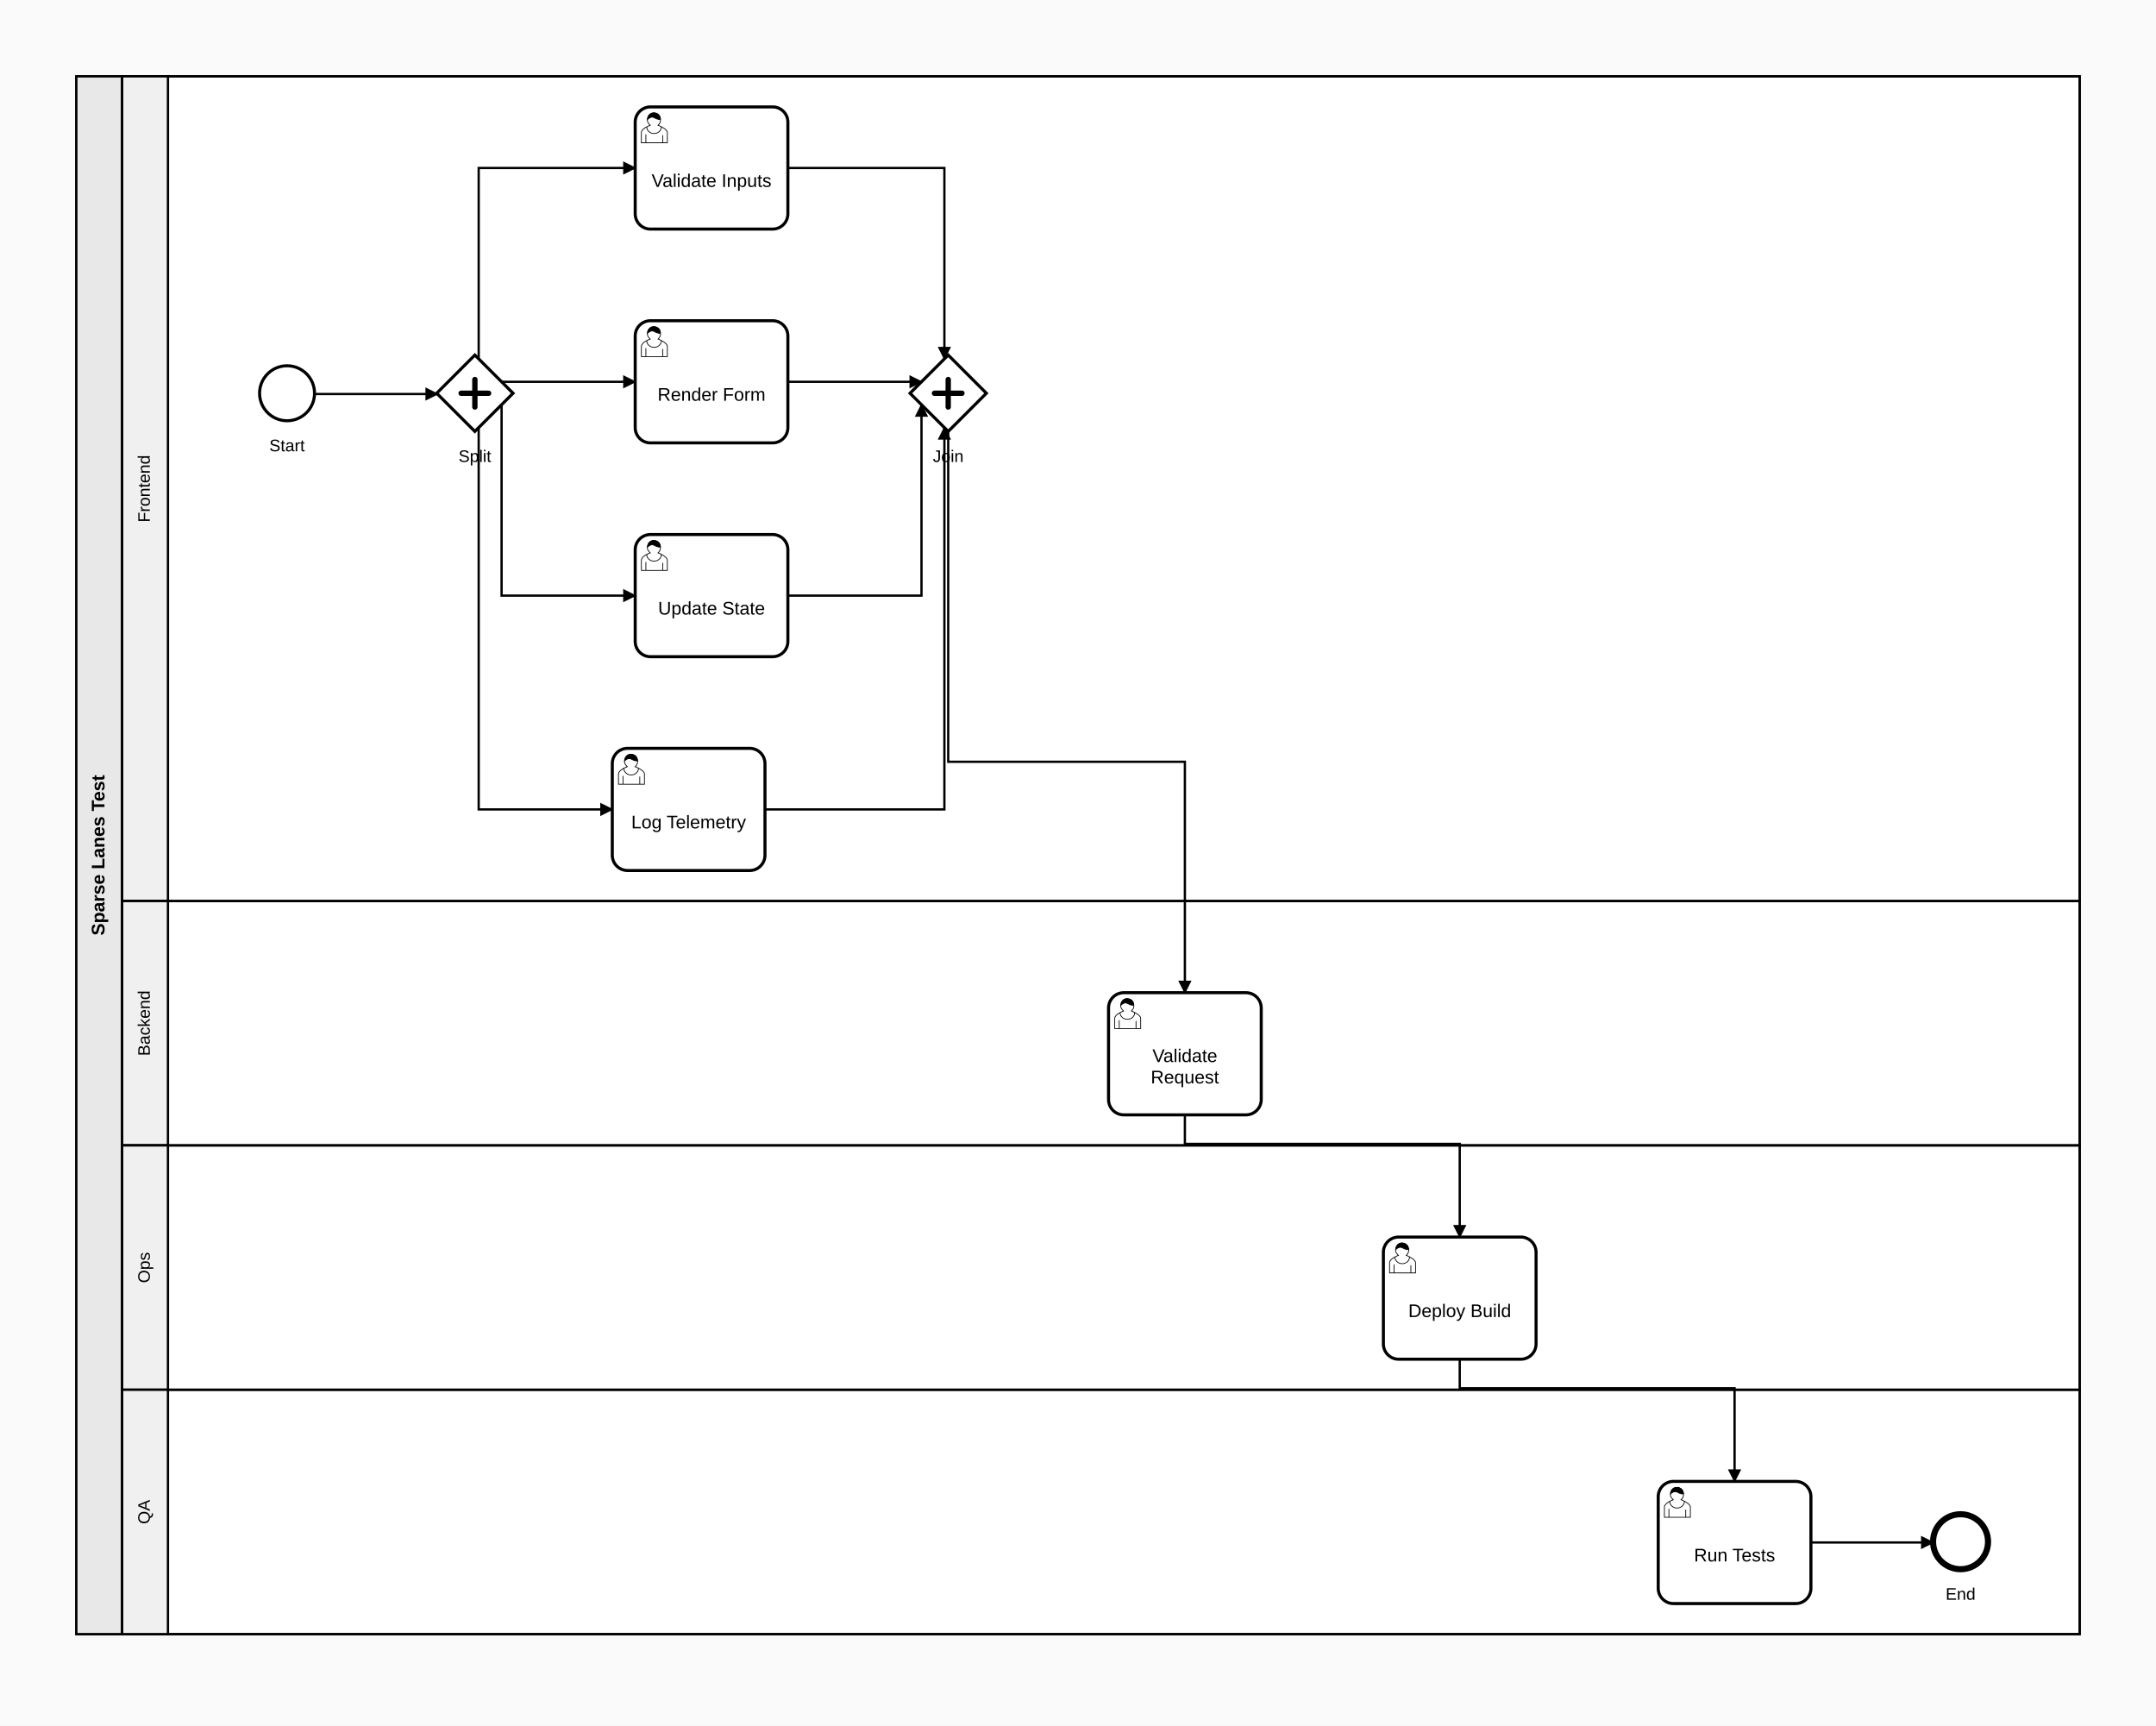
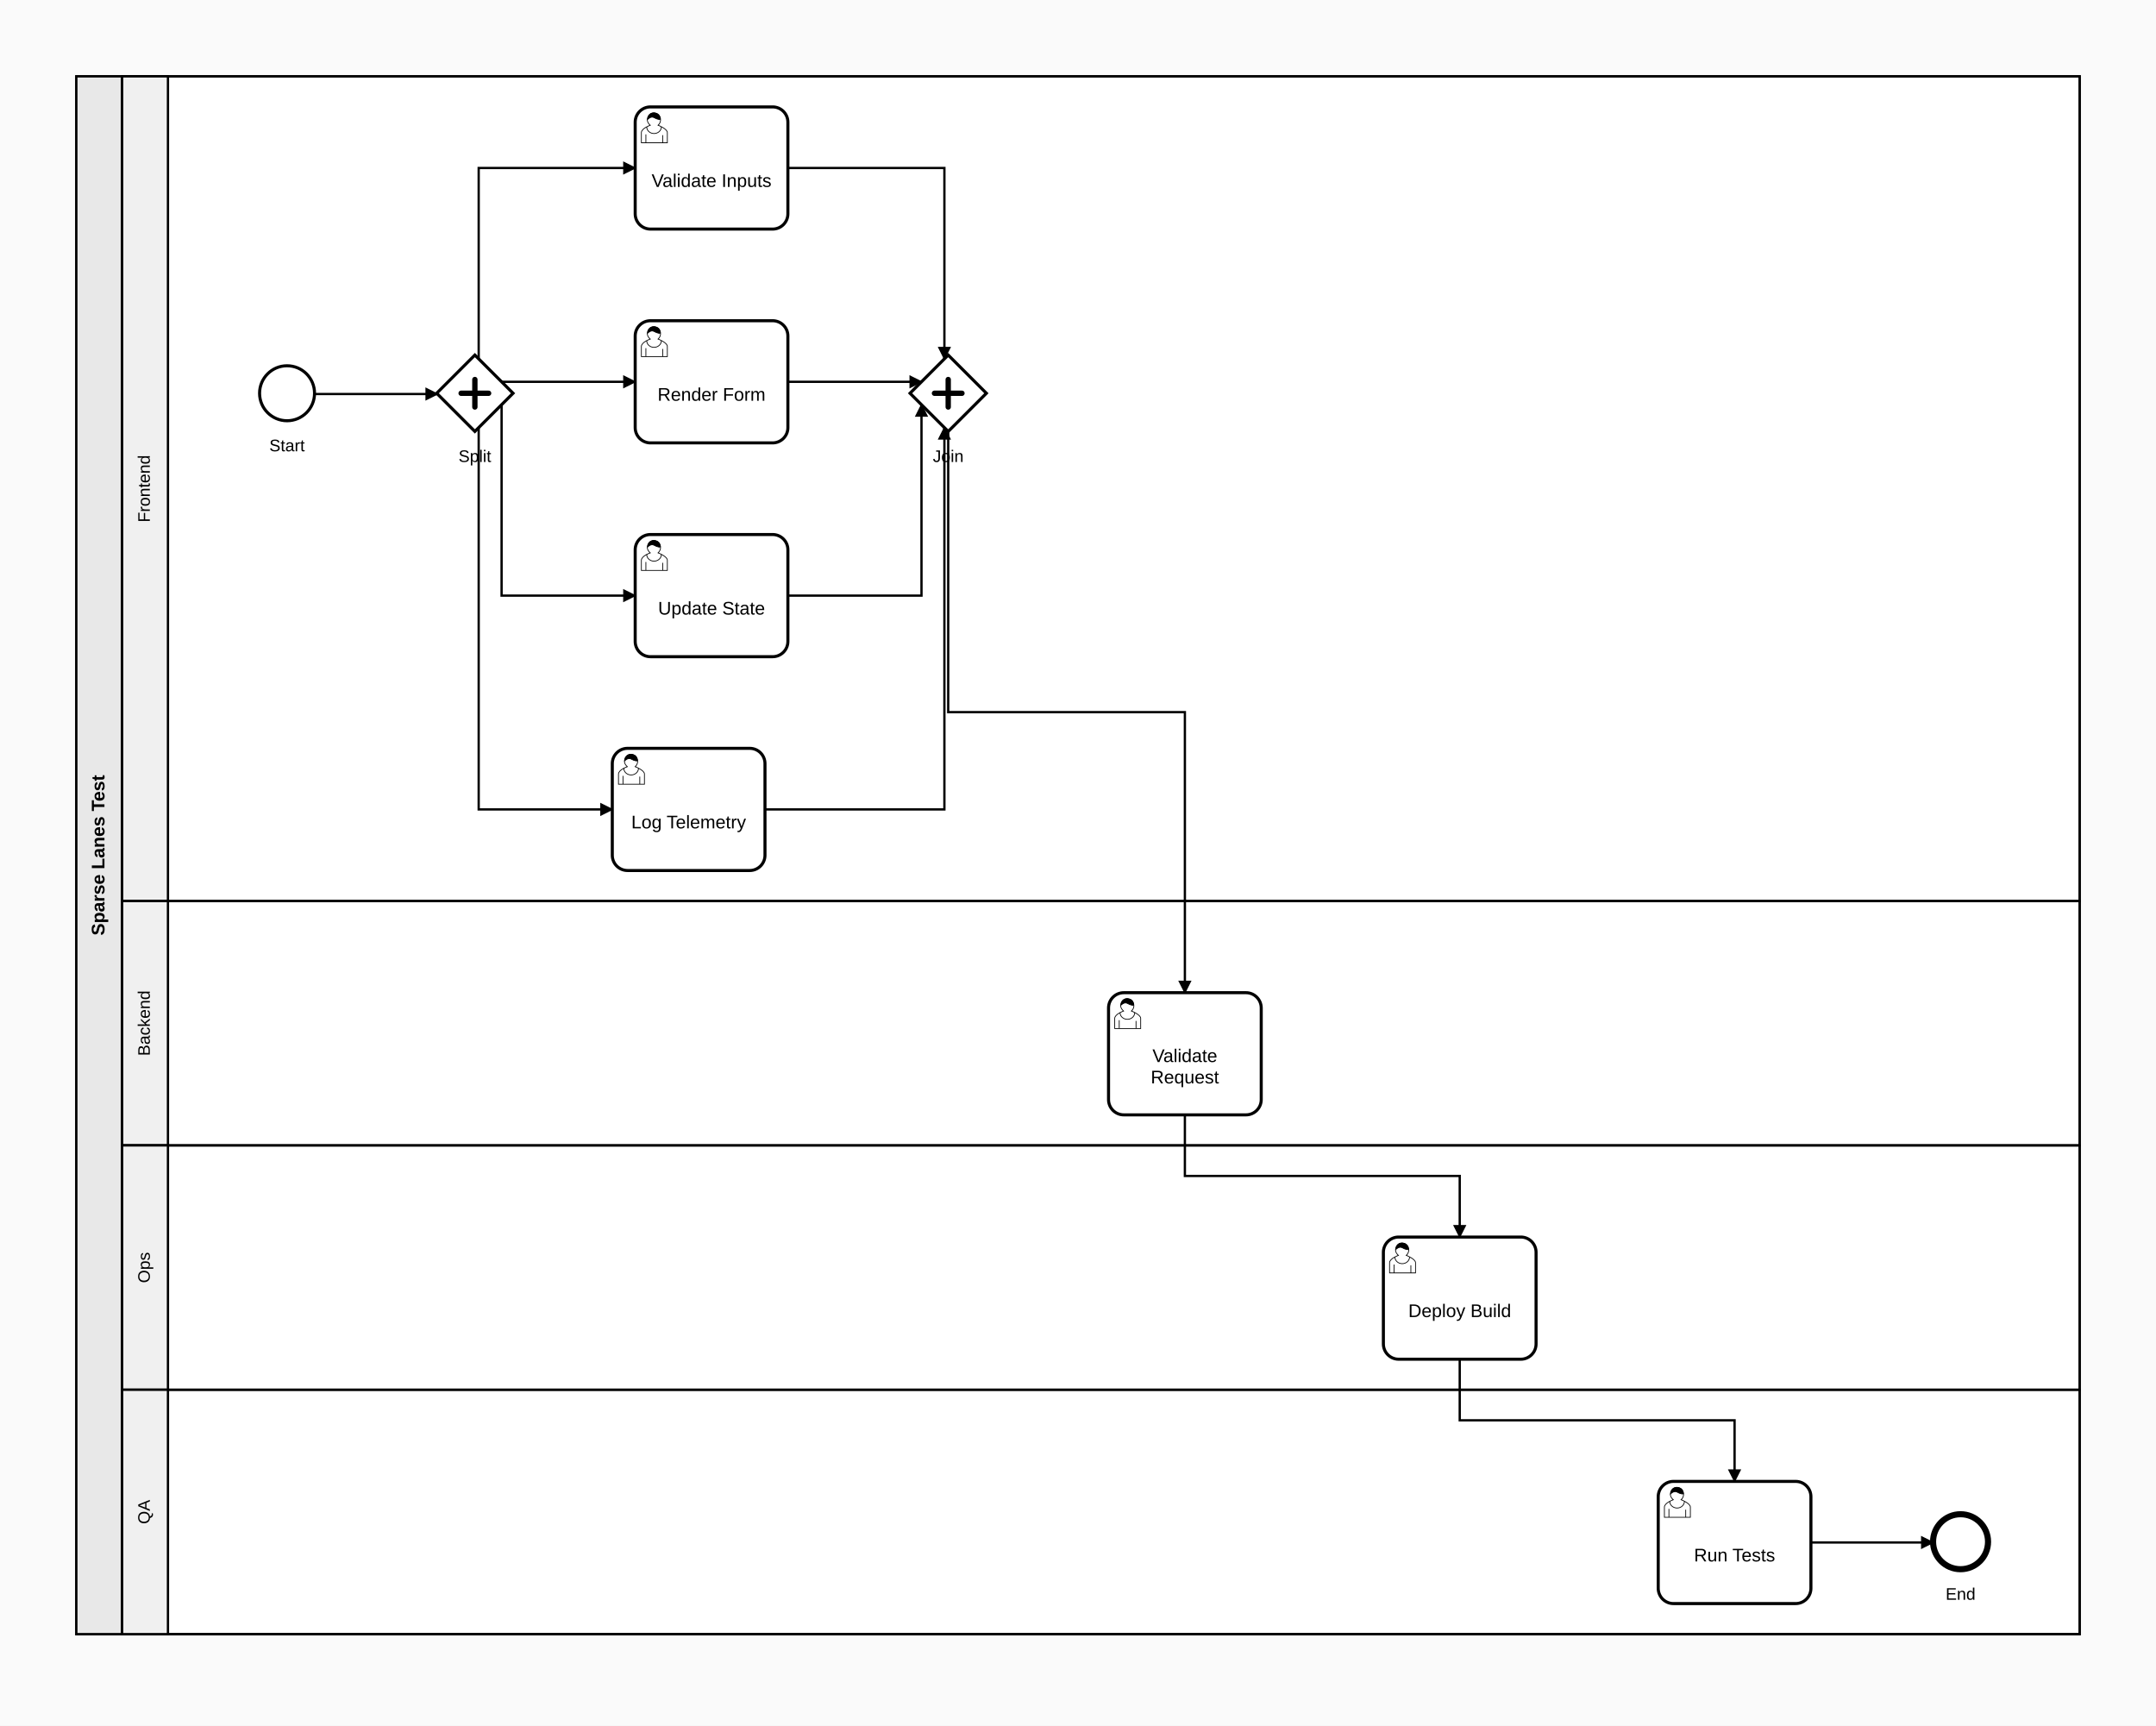
<svg xmlns="http://www.w3.org/2000/svg" width="1412" height="1130" viewBox="0 0 1412 1130" font-family="Arial, sans-serif">
  <defs>
    <marker id="seq-end" viewBox="0 0 20 20" refX="11" refY="10" markerWidth="10" markerHeight="10" orient="auto">
      <path d="M 1 5 L 11 10 L 1 15 Z" fill="#000000" stroke="#000000" stroke-width="1" />
    </marker>
    <marker id="seq-default-src" viewBox="0 0 20 20" refX="6" refY="10" markerWidth="10" markerHeight="10" orient="auto">
      <path d="M 6 3 L 10 17" stroke="#000000" stroke-width="1.5" />
    </marker>
    <marker id="seq-conditional-src" viewBox="0 0 20 20" refX="1" refY="10" markerWidth="12" markerHeight="12" orient="auto">
      <path d="M 1 10 L 8 6 L 15 10 L 8 14 Z" fill="#ffffff" stroke="#000000" stroke-width="1" />
    </marker>
    <marker id="msg-start" viewBox="0 0 20 20" refX="6" refY="6" markerWidth="20" markerHeight="20" orient="auto">
      <circle cx="6" cy="6" r="3.5" fill="#ffffff" stroke="#000000" stroke-width="1" />
    </marker>
    <marker id="msg-end" viewBox="0 0 20 20" refX="8.5" refY="5" markerWidth="20" markerHeight="20" orient="auto">
      <path d="m 1 5 l 0 -3 l 7 3 l -7 3 z" fill="#ffffff" stroke="#000000" stroke-width="1" stroke-linecap="butt" />
    </marker>
    <marker id="assoc-end" viewBox="0 0 20 20" refX="11" refY="10" markerWidth="10" markerHeight="10" orient="auto">
      <path d="M 1 5 L 11 10 L 1 15" fill="none" stroke="#000000" stroke-width="1.5" />
    </marker>
  </defs>
  <rect width="1412" height="1130" fill="#fafafa" />
  <rect x="50" y="50" width="1312" height="1020" fill="#ffffff" stroke="#000000" stroke-width="1.5" />
  <rect x="50" y="50" width="30" height="1020" fill="#e8e8e8" stroke="#000000" stroke-width="1.5" />
  <text x="65" y="560" text-anchor="middle" dominant-baseline="middle" font-size="12" font-weight="bold" fill="#000000" transform="rotate(-90,65,560)">Sparse Lanes Test</text>
  <rect x="80" y="50" width="1282" height="540" fill="#ffffff" fill-opacity="0.25" stroke="#000000" stroke-width="1.5" />
  <rect x="80" y="50" width="30" height="540" fill="#f0f0f0" stroke="#000000" stroke-width="1.5" />
  <text x="95" y="320" text-anchor="middle" dominant-baseline="middle" font-size="11" fill="#000000" transform="rotate(-90,95,320)">Frontend</text>
  <rect x="80" y="590" width="1282" height="160" fill="#ffffff" fill-opacity="0.25" stroke="#000000" stroke-width="1.5" />
  <rect x="80" y="590" width="30" height="160" fill="#f0f0f0" stroke="#000000" stroke-width="1.5" />
  <text x="95" y="670" text-anchor="middle" dominant-baseline="middle" font-size="11" fill="#000000" transform="rotate(-90,95,670)">Backend</text>
  <rect x="80" y="750" width="1282" height="160" fill="#ffffff" fill-opacity="0.25" stroke="#000000" stroke-width="1.5" />
  <rect x="80" y="750" width="30" height="160" fill="#f0f0f0" stroke="#000000" stroke-width="1.5" />
  <text x="95" y="830" text-anchor="middle" dominant-baseline="middle" font-size="11" fill="#000000" transform="rotate(-90,95,830)">Ops</text>
  <rect x="80" y="910" width="1282" height="160" fill="#ffffff" fill-opacity="0.25" stroke="#000000" stroke-width="1.5" />
  <rect x="80" y="910" width="30" height="160" fill="#f0f0f0" stroke="#000000" stroke-width="1.5" />
  <text x="95" y="990" text-anchor="middle" dominant-baseline="middle" font-size="11" fill="#000000" transform="rotate(-90,95,990)">QA</text>
  <path d="M 206 258 L 286.5 258" stroke="#000000" stroke-width="1.5" fill="none" marker-end="url(#seq-end)" />
  <path d="M 313.5 235 L 313.5 110 L 416 110" stroke="#000000" stroke-width="1.5" fill="none" marker-end="url(#seq-end)" />
  <path d="M 328.5 250 L 416 250" stroke="#000000" stroke-width="1.5" fill="none" marker-end="url(#seq-end)" />
  <path d="M 328.5 265 L 328.5 390 L 416 390" stroke="#000000" stroke-width="1.5" fill="none" marker-end="url(#seq-end)" />
  <path d="M 313.5 280 L 313.5 530 L 401 530" stroke="#000000" stroke-width="1.5" fill="none" marker-end="url(#seq-end)" />
  <path d="M 516 110 L 618.5 110 L 618.5 235" stroke="#000000" stroke-width="1.5" fill="none" marker-end="url(#seq-end)" />
  <path d="M 516 250 L 603.5 250" stroke="#000000" stroke-width="1.5" fill="none" marker-end="url(#seq-end)" />
  <path d="M 516 390 L 603.5 390 L 603.5 265" stroke="#000000" stroke-width="1.5" fill="none" marker-end="url(#seq-end)" />
  <path d="M 501 530 L 618.5 530 L 618.5 280" stroke="#000000" stroke-width="1.5" fill="none" marker-end="url(#seq-end)" />
-   <path d="M 621 282.5 L 621 498.8 L 776 498.8 L 776 650" stroke="#000000" stroke-width="1.5" fill="none" marker-end="url(#seq-end)" />
-   <path d="M 776 730 L 776 749 L 956 749 L 956 810" stroke="#000000" stroke-width="1.5" fill="none" marker-end="url(#seq-end)" />
-   <path d="M 956 890 L 956 909 L 1136 909 L 1136 970" stroke="#000000" stroke-width="1.5" fill="none" marker-end="url(#seq-end)" />
+   <path d="M 621 282.5 L 621 466.3 L 776 466.3 L 776 650" stroke="#000000" stroke-width="1.5" fill="none" marker-end="url(#seq-end)" />
+   <path d="M 776 730 L 776 770 L 956 770 L 956 810" stroke="#000000" stroke-width="1.5" fill="none" marker-end="url(#seq-end)" />
+   <path d="M 956 890 L 956 930 L 1136 930 L 1136 970" stroke="#000000" stroke-width="1.5" fill="none" marker-end="url(#seq-end)" />
  <path d="M 1186 1010 L 1266 1010" stroke="#000000" stroke-width="1.5" fill="none" marker-end="url(#seq-end)" />
  <circle cx="188" cy="257.5" r="18" fill="#ffffff" fill-opacity="0.95" stroke="#000000" stroke-width="2" />
  <text x="188" y="295.5" text-anchor="middle" font-size="11" fill="#000000">Start</text>
  <polygon points="311,232.5 336,257.5 311,282.5 286,257.5" fill="#ffffff" fill-opacity="0.95" stroke="#000000" stroke-width="2" />
  <line x1="311" y1="248.5" x2="311" y2="266.5" stroke="#000000" stroke-width="3.5" stroke-linecap="round" />
  <line x1="302" y1="257.5" x2="320" y2="257.5" stroke="#000000" stroke-width="3.5" stroke-linecap="round" />
  <text x="311" y="302.5" text-anchor="middle" font-size="11" fill="#000000">Split</text>
  <rect x="416" y="70" width="100" height="80" rx="10" ry="10" fill="#ffffff" fill-opacity="0.95" stroke="#000000" stroke-width="2" />
  <g>
    <path d="m 431,82 c 0.909,-0.845 1.594,-2.049 1.594,-3.385 0,-2.554 -1.805,-4.622 -4.357,-4.622 -2.552,0 -4.288,2.068 -4.288,4.622 0,1.348 0.974,2.562 1.896,3.405 -0.529,0.187 -5.669,2.097 -5.794,4.756 v 6.718 h 17 v -6.718 c 0,-2.298 -5.528,-4.595 -6.051,-4.776 z m -8,6 l 0,5.5 m 11,0 l 0,-5" fill="#ffffff" stroke="#000000" stroke-width="0.5" />
    <path d="m 433.162,83.009 c 0,2.447 -2.158,4.431 -4.821,4.431 -2.665,0 -4.822,-1.981 -4.822,-4.431" fill="none" stroke="#000000" stroke-width="0.5" />
    <path d="m 424.1,78.2 c 0,0 2.251,-2.358 4.274,-1.177 2.024,1.181 4.221,1.537 4.124,0.965 -0.098,-0.57 -0.117,-3.791 -4.191,-4.136 -3.575,0.001 -4.208,3.367 -4.207,4.348 z" fill="#000000" stroke="#000000" stroke-width="0.5" />
  </g>
  <text x="466" y="119" text-anchor="middle" dominant-baseline="middle" font-size="12" fill="#000000">Validate Inputs</text>
  <rect x="416" y="210" width="100" height="80" rx="10" ry="10" fill="#ffffff" fill-opacity="0.95" stroke="#000000" stroke-width="2" />
  <g>
    <path d="m 431,222 c 0.909,-0.845 1.594,-2.049 1.594,-3.385 0,-2.554 -1.805,-4.622 -4.357,-4.622 -2.552,0 -4.288,2.068 -4.288,4.622 0,1.348 0.974,2.562 1.896,3.405 -0.529,0.187 -5.669,2.097 -5.794,4.756 v 6.718 h 17 v -6.718 c 0,-2.298 -5.528,-4.595 -6.051,-4.776 z m -8,6 l 0,5.5 m 11,0 l 0,-5" fill="#ffffff" stroke="#000000" stroke-width="0.5" />
    <path d="m 433.162,223.009 c 0,2.447 -2.158,4.431 -4.821,4.431 -2.665,0 -4.822,-1.981 -4.822,-4.431" fill="none" stroke="#000000" stroke-width="0.5" />
    <path d="m 424.1,218.2 c 0,0 2.251,-2.358 4.274,-1.177 2.024,1.181 4.221,1.537 4.124,0.965 -0.098,-0.57 -0.117,-3.791 -4.191,-4.136 -3.575,0.001 -4.208,3.367 -4.207,4.348 z" fill="#000000" stroke="#000000" stroke-width="0.5" />
  </g>
  <text x="466" y="259" text-anchor="middle" dominant-baseline="middle" font-size="12" fill="#000000">Render Form</text>
  <rect x="416" y="350" width="100" height="80" rx="10" ry="10" fill="#ffffff" fill-opacity="0.95" stroke="#000000" stroke-width="2" />
  <g>
    <path d="m 431,362 c 0.909,-0.845 1.594,-2.049 1.594,-3.385 0,-2.554 -1.805,-4.622 -4.357,-4.622 -2.552,0 -4.288,2.068 -4.288,4.622 0,1.348 0.974,2.562 1.896,3.405 -0.529,0.187 -5.669,2.097 -5.794,4.756 v 6.718 h 17 v -6.718 c 0,-2.298 -5.528,-4.595 -6.051,-4.776 z m -8,6 l 0,5.5 m 11,0 l 0,-5" fill="#ffffff" stroke="#000000" stroke-width="0.5" />
    <path d="m 433.162,363.009 c 0,2.447 -2.158,4.431 -4.821,4.431 -2.665,0 -4.822,-1.981 -4.822,-4.431" fill="none" stroke="#000000" stroke-width="0.5" />
    <path d="m 424.1,358.2 c 0,0 2.251,-2.358 4.274,-1.177 2.024,1.181 4.221,1.537 4.124,0.965 -0.098,-0.57 -0.117,-3.791 -4.191,-4.136 -3.575,0.001 -4.208,3.367 -4.207,4.348 z" fill="#000000" stroke="#000000" stroke-width="0.5" />
  </g>
  <text x="466" y="399" text-anchor="middle" dominant-baseline="middle" font-size="12" fill="#000000">Update State</text>
  <rect x="401" y="490" width="100" height="80" rx="10" ry="10" fill="#ffffff" fill-opacity="0.95" stroke="#000000" stroke-width="2" />
  <g>
    <path d="m 416,502 c 0.909,-0.845 1.594,-2.049 1.594,-3.385 0,-2.554 -1.805,-4.622 -4.357,-4.622 -2.552,0 -4.288,2.068 -4.288,4.622 0,1.348 0.974,2.562 1.896,3.405 -0.529,0.187 -5.669,2.097 -5.794,4.756 v 6.718 h 17 v -6.718 c 0,-2.298 -5.528,-4.595 -6.051,-4.776 z m -8,6 l 0,5.5 m 11,0 l 0,-5" fill="#ffffff" stroke="#000000" stroke-width="0.5" />
    <path d="m 418.162,503.009 c 0,2.447 -2.158,4.431 -4.821,4.431 -2.665,0 -4.822,-1.981 -4.822,-4.431" fill="none" stroke="#000000" stroke-width="0.5" />
    <path d="m 409.1,498.2 c 0,0 2.251,-2.358 4.274,-1.177 2.024,1.181 4.221,1.537 4.124,0.965 -0.098,-0.57 -0.117,-3.791 -4.191,-4.136 -3.575,0.001 -4.208,3.367 -4.207,4.348 z" fill="#000000" stroke="#000000" stroke-width="0.5" />
  </g>
  <text x="451" y="539" text-anchor="middle" dominant-baseline="middle" font-size="12" fill="#000000">Log Telemetry</text>
  <polygon points="621,232.5 646,257.5 621,282.5 596,257.5" fill="#ffffff" fill-opacity="0.95" stroke="#000000" stroke-width="2" />
  <line x1="621" y1="248.5" x2="621" y2="266.5" stroke="#000000" stroke-width="3.5" stroke-linecap="round" />
  <line x1="612" y1="257.5" x2="630" y2="257.5" stroke="#000000" stroke-width="3.5" stroke-linecap="round" />
  <text x="621" y="302.5" text-anchor="middle" font-size="11" fill="#000000">Join</text>
  <rect x="726" y="650" width="100" height="80" rx="10" ry="10" fill="#ffffff" fill-opacity="0.95" stroke="#000000" stroke-width="2" />
  <g>
    <path d="m 741,662 c 0.909,-0.845 1.594,-2.049 1.594,-3.385 0,-2.554 -1.805,-4.622 -4.357,-4.622 -2.552,0 -4.288,2.068 -4.288,4.622 0,1.348 0.974,2.562 1.896,3.405 -0.529,0.187 -5.669,2.097 -5.794,4.756 v 6.718 h 17 v -6.718 c 0,-2.298 -5.528,-4.595 -6.051,-4.776 z m -8,6 l 0,5.5 m 11,0 l 0,-5" fill="#ffffff" stroke="#000000" stroke-width="0.5" />
    <path d="m 743.162,663.009 c 0,2.447 -2.158,4.431 -4.821,4.431 -2.665,0 -4.822,-1.981 -4.822,-4.431" fill="none" stroke="#000000" stroke-width="0.5" />
    <path d="m 734.1,658.2 c 0,0 2.251,-2.358 4.274,-1.177 2.024,1.181 4.221,1.537 4.124,0.965 -0.098,-0.57 -0.117,-3.791 -4.191,-4.136 -3.575,0.001 -4.208,3.367 -4.207,4.348 z" fill="#000000" stroke="#000000" stroke-width="0.5" />
  </g>
  <text x="776" y="692" text-anchor="middle" dominant-baseline="middle" font-size="12" fill="#000000">Validate</text>
  <text x="776" y="706" text-anchor="middle" dominant-baseline="middle" font-size="12" fill="#000000">Request</text>
  <rect x="906" y="810" width="100" height="80" rx="10" ry="10" fill="#ffffff" fill-opacity="0.95" stroke="#000000" stroke-width="2" />
  <g>
    <path d="m 921,822 c 0.909,-0.845 1.594,-2.049 1.594,-3.385 0,-2.554 -1.805,-4.622 -4.357,-4.622 -2.552,0 -4.288,2.068 -4.288,4.622 0,1.348 0.974,2.562 1.896,3.405 -0.529,0.187 -5.669,2.097 -5.794,4.756 v 6.718 h 17 v -6.718 c 0,-2.298 -5.528,-4.595 -6.051,-4.776 z m -8,6 l 0,5.5 m 11,0 l 0,-5" fill="#ffffff" stroke="#000000" stroke-width="0.5" />
    <path d="m 923.162,823.009 c 0,2.447 -2.158,4.431 -4.821,4.431 -2.665,0 -4.822,-1.981 -4.822,-4.431" fill="none" stroke="#000000" stroke-width="0.5" />
    <path d="m 914.1,818.2 c 0,0 2.251,-2.358 4.274,-1.177 2.024,1.181 4.221,1.537 4.124,0.965 -0.098,-0.57 -0.117,-3.791 -4.191,-4.136 -3.575,0.001 -4.208,3.367 -4.207,4.348 z" fill="#000000" stroke="#000000" stroke-width="0.5" />
  </g>
  <text x="956" y="859" text-anchor="middle" dominant-baseline="middle" font-size="12" fill="#000000">Deploy Build</text>
  <rect x="1086" y="970" width="100" height="80" rx="10" ry="10" fill="#ffffff" fill-opacity="0.95" stroke="#000000" stroke-width="2" />
  <g>
    <path d="m 1101,982 c 0.909,-0.845 1.594,-2.049 1.594,-3.385 0,-2.554 -1.805,-4.622 -4.357,-4.622 -2.552,0 -4.288,2.068 -4.288,4.622 0,1.348 0.974,2.562 1.896,3.405 -0.529,0.187 -5.669,2.097 -5.794,4.756 v 6.718 h 17 v -6.718 c 0,-2.298 -5.528,-4.595 -6.051,-4.776 z m -8,6 l 0,5.5 m 11,0 l 0,-5" fill="#ffffff" stroke="#000000" stroke-width="0.5" />
    <path d="m 1103.162,983.009 c 0,2.447 -2.158,4.431 -4.821,4.431 -2.665,0 -4.822,-1.981 -4.822,-4.431" fill="none" stroke="#000000" stroke-width="0.5" />
    <path d="m 1094.1,978.2 c 0,0 2.251,-2.358 4.274,-1.177 2.024,1.181 4.221,1.537 4.124,0.965 -0.098,-0.57 -0.117,-3.791 -4.191,-4.136 -3.575,0.001 -4.208,3.367 -4.207,4.348 z" fill="#000000" stroke="#000000" stroke-width="0.5" />
  </g>
  <text x="1136" y="1019" text-anchor="middle" dominant-baseline="middle" font-size="12" fill="#000000">Run Tests</text>
  <circle cx="1284" cy="1009.5" r="18" fill="#ffffff" fill-opacity="0.95" stroke="#000000" stroke-width="4" />
  <text x="1284" y="1047.5" text-anchor="middle" font-size="11" fill="#000000">End</text>
</svg>
